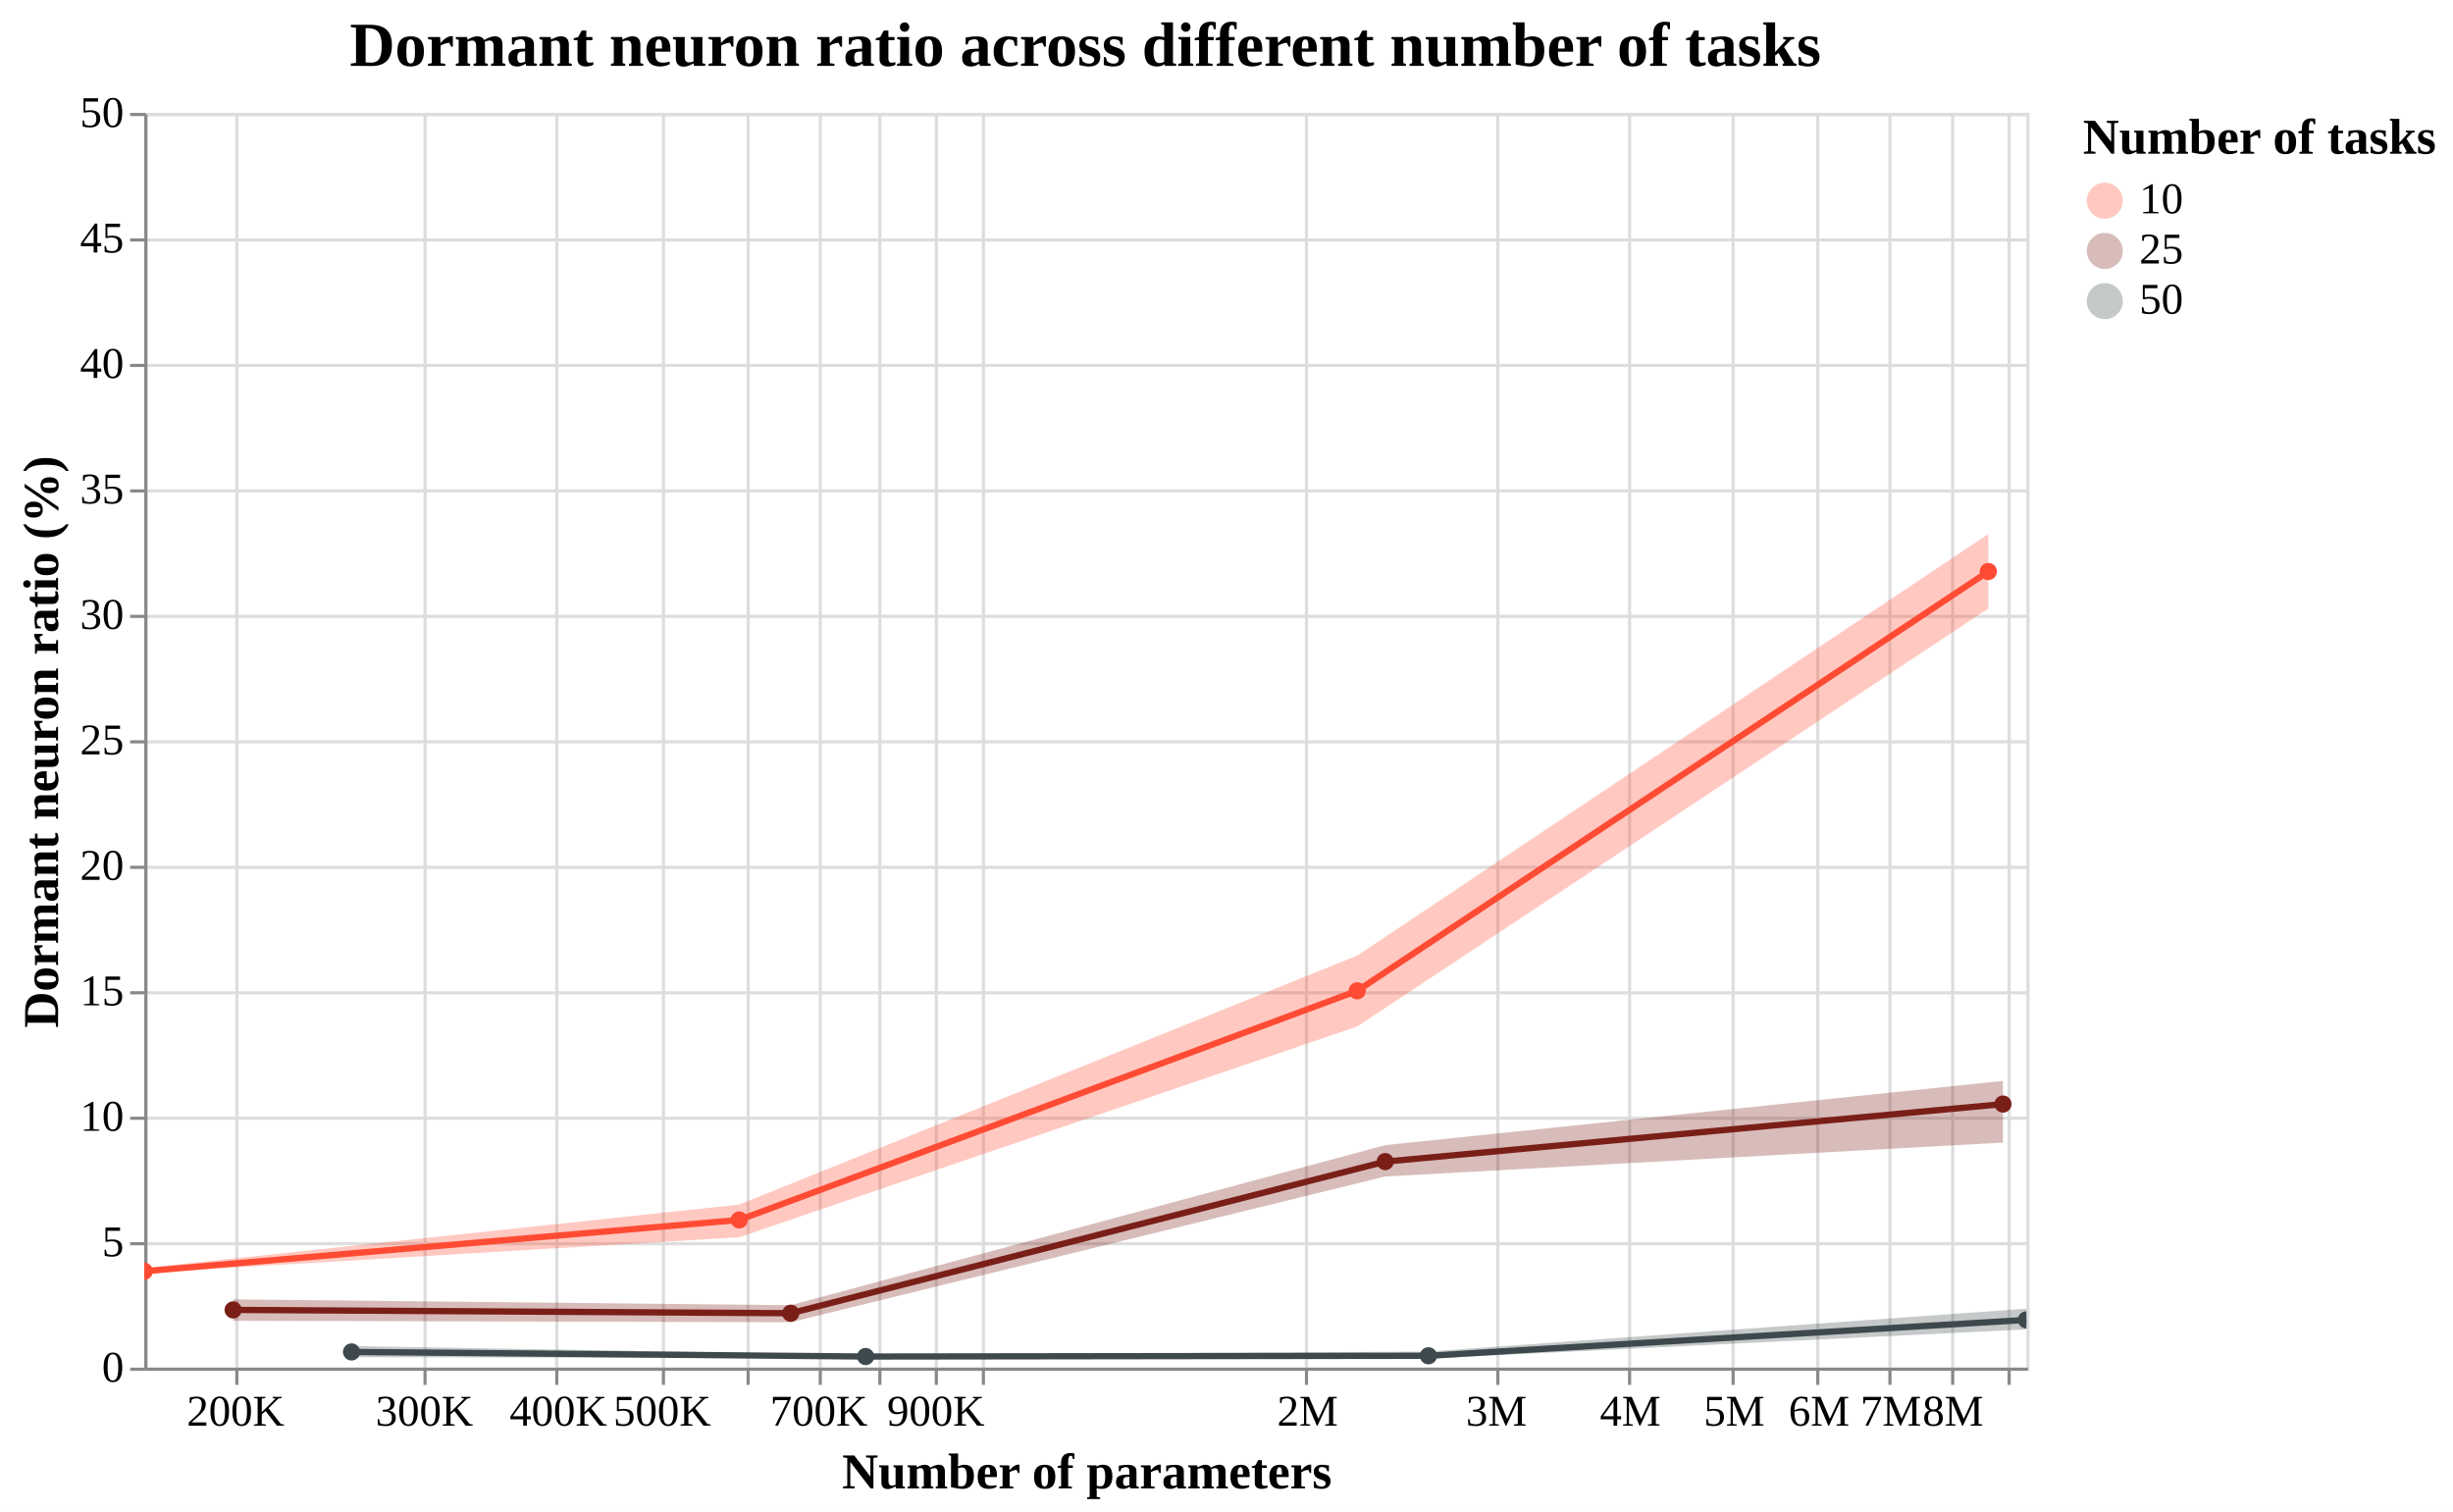
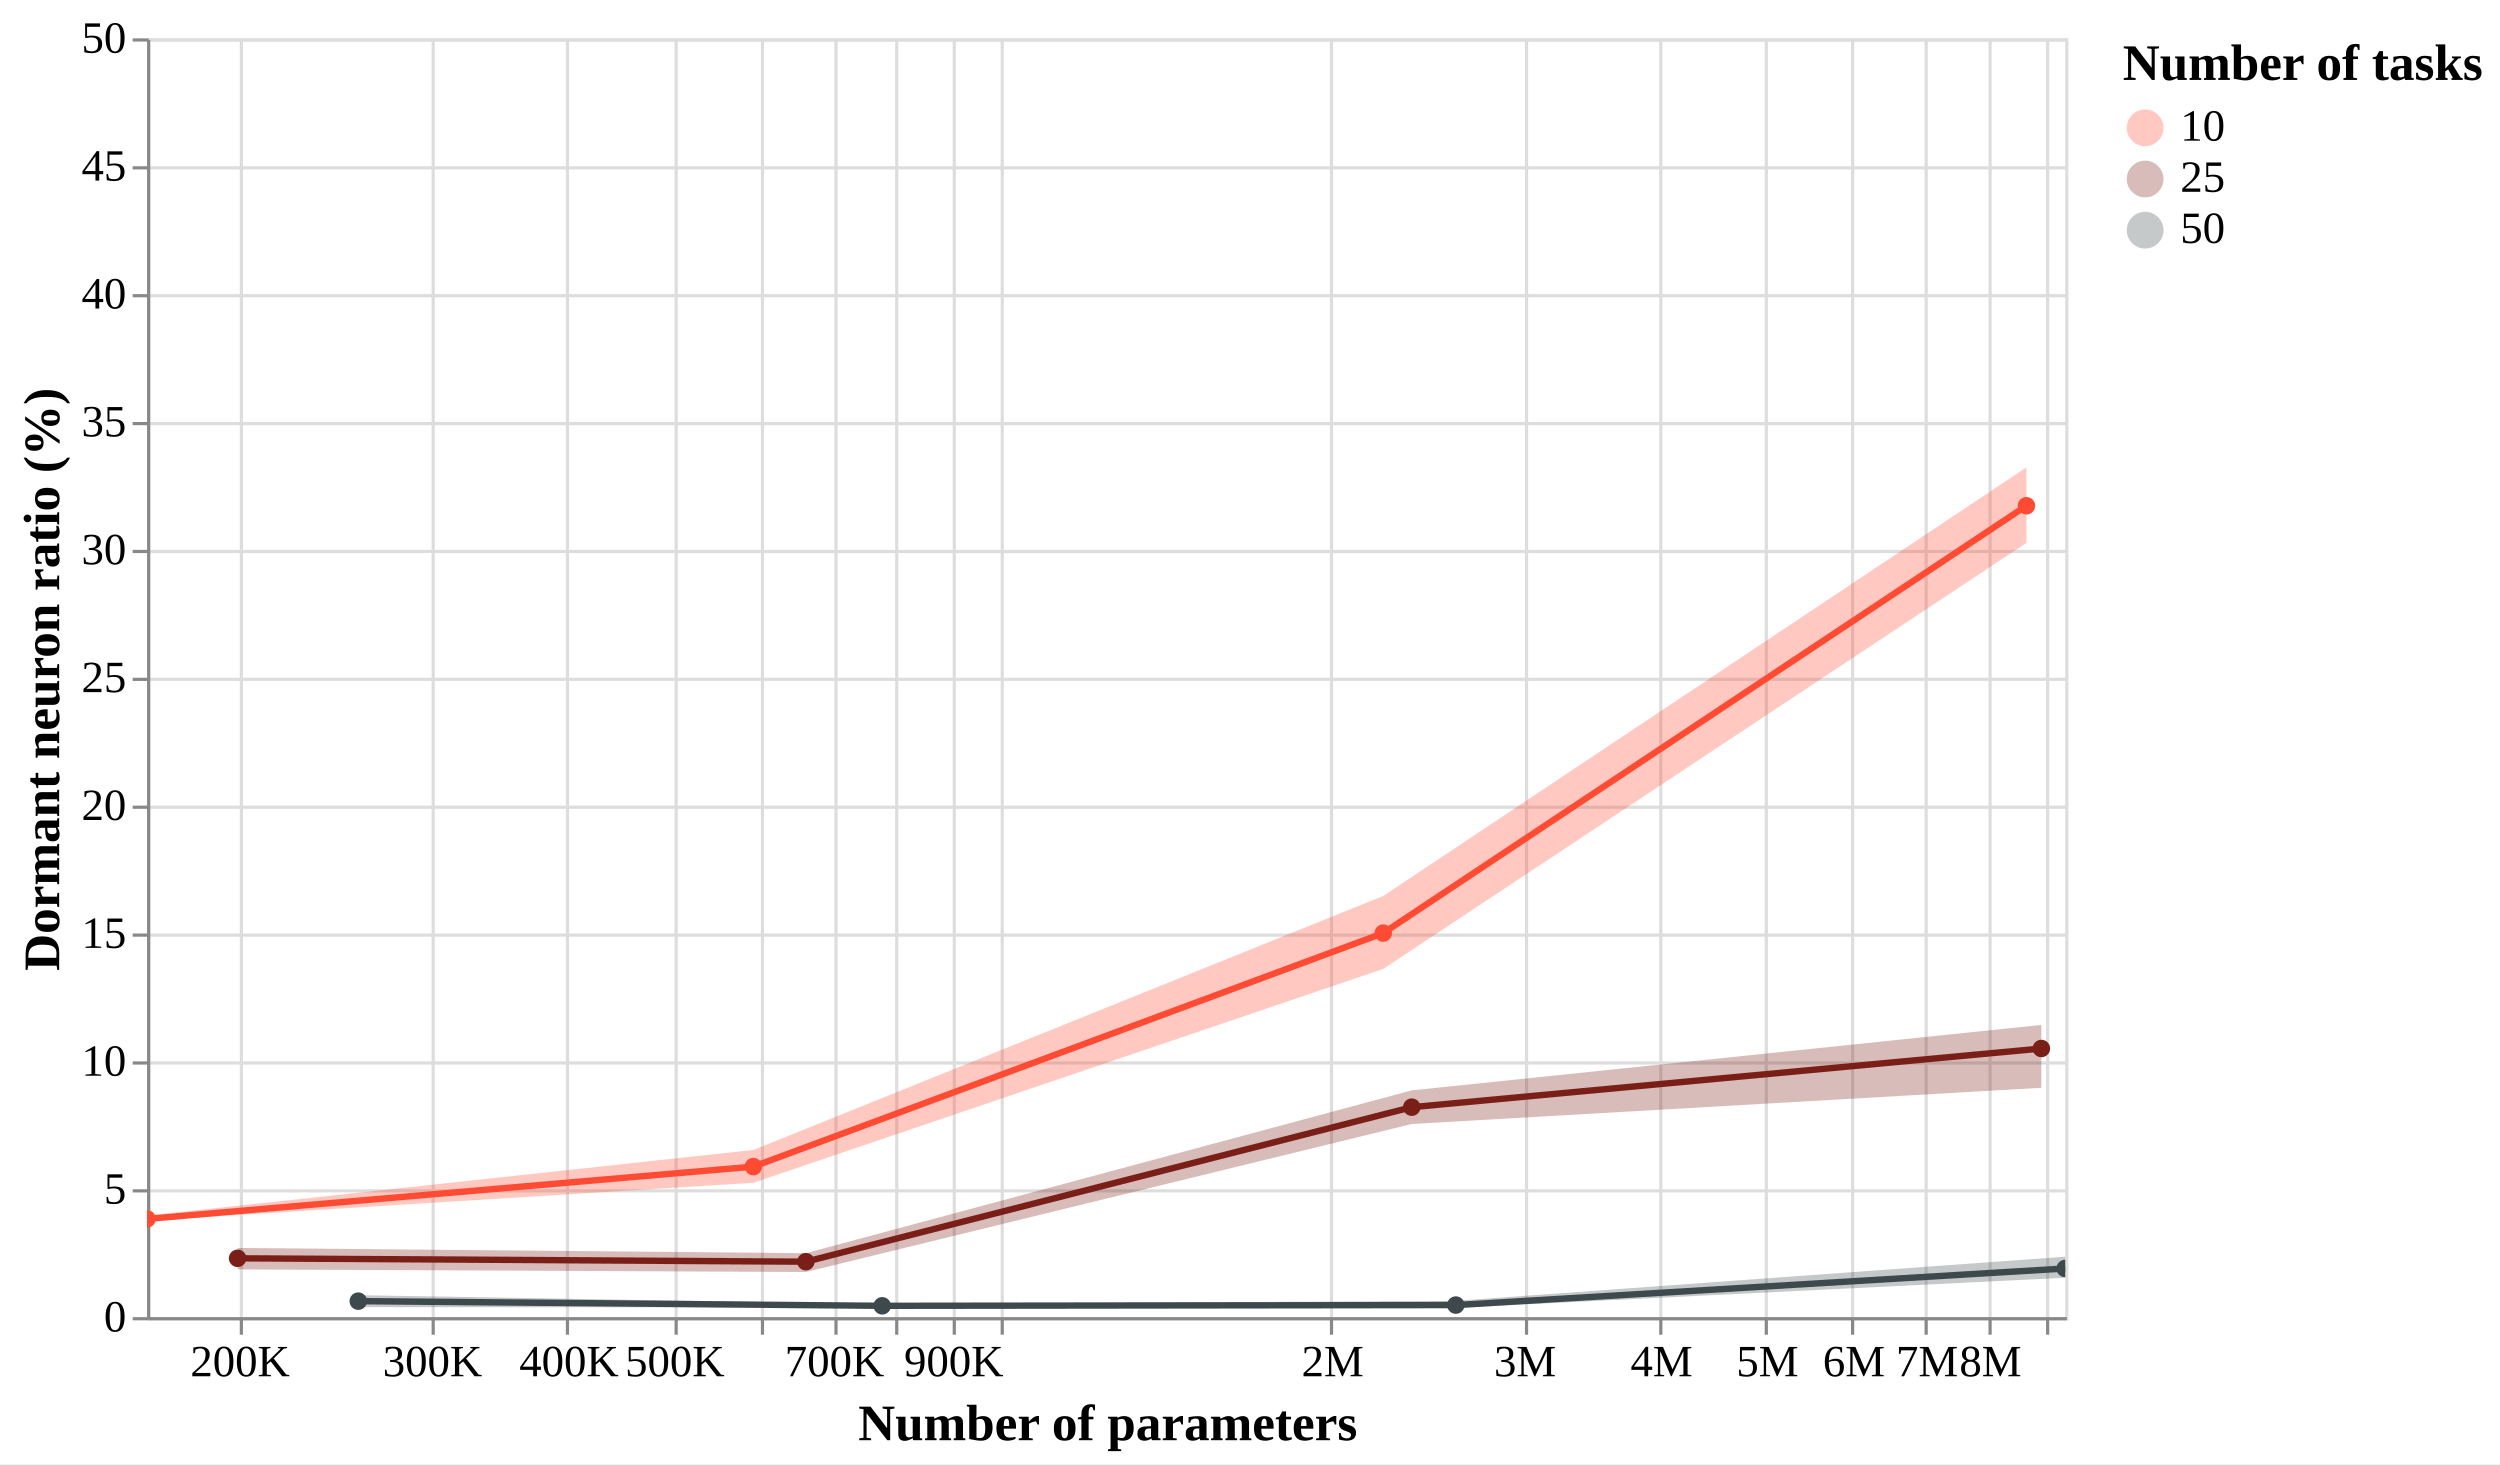
- <svg xmlns="http://www.w3.org/2000/svg" version="1.1" class="marks" width="782" height="482" viewBox="0 0 782 482">
-   <rect width="782" height="482" fill="white" />
-   <g fill="none" stroke-miterlimit="10" transform="translate(46,36)">
+ <svg xmlns="http://www.w3.org/2000/svg" version="1.1" class="marks" width="782" height="458" viewBox="0 0 782 458">
+   <rect width="782" height="458" fill="white" />
+   <g fill="none" stroke-miterlimit="10" transform="translate(46,12)">
    <g class="mark-group role-frame root" role="graphics-object" aria-roledescription="group mark container">
      <g transform="translate(0,0)">
        <path class="background" aria-hidden="true" d="M0.5,0.5h600v400h-600Z" stroke="#ddd" />
        <g>
          <g class="mark-group role-axis" aria-hidden="true">
            <g transform="translate(0.5,400.5)">
              <path class="background" aria-hidden="true" d="M0,0h0v0h0Z" pointer-events="none" />
              <g>
                <g class="mark-rule role-axis-grid" pointer-events="none">
                  <line transform="translate(29,-400)" x2="0" y2="400" stroke="#ddd" stroke-width="1" opacity="1" />
                  <line transform="translate(89,-400)" x2="0" y2="400" stroke="#ddd" stroke-width="1" opacity="1" />
                  <line transform="translate(131,-400)" x2="0" y2="400" stroke="#ddd" stroke-width="1" opacity="1" />
                  <line transform="translate(165,-400)" x2="0" y2="400" stroke="#ddd" stroke-width="1" opacity="1" />
                  <line transform="translate(192,-400)" x2="0" y2="400" stroke="#ddd" stroke-width="1" opacity="1" />
                  <line transform="translate(215,-400)" x2="0" y2="400" stroke="#ddd" stroke-width="1" opacity="1" />
                  <line transform="translate(234,-400)" x2="0" y2="400" stroke="#ddd" stroke-width="1" opacity="1" />
                  <line transform="translate(252,-400)" x2="0" y2="400" stroke="#ddd" stroke-width="1" opacity="1" />
                  <line transform="translate(267,-400)" x2="0" y2="400" stroke="#ddd" stroke-width="1" opacity="1" />
                  <line transform="translate(370,-400)" x2="0" y2="400" stroke="#ddd" stroke-width="1" opacity="1" />
                  <line transform="translate(431,-400)" x2="0" y2="400" stroke="#ddd" stroke-width="1" opacity="1" />
                  <line transform="translate(473,-400)" x2="0" y2="400" stroke="#ddd" stroke-width="1" opacity="1" />
                  <line transform="translate(506,-400)" x2="0" y2="400" stroke="#ddd" stroke-width="1" opacity="1" />
                  <line transform="translate(533,-400)" x2="0" y2="400" stroke="#ddd" stroke-width="1" opacity="1" />
                  <line transform="translate(556,-400)" x2="0" y2="400" stroke="#ddd" stroke-width="1" opacity="1" />
                  <line transform="translate(576,-400)" x2="0" y2="400" stroke="#ddd" stroke-width="1" opacity="1" />
                  <line transform="translate(594,-400)" x2="0" y2="400" stroke="#ddd" stroke-width="1" opacity="1" />
                </g>
              </g>
              <path class="foreground" aria-hidden="true" d="" pointer-events="none" display="none" />
            </g>
          </g>
          <g class="mark-group role-axis" aria-hidden="true">
            <g transform="translate(0.5,0.5)">
              <path class="background" aria-hidden="true" d="M0,0h0v0h0Z" pointer-events="none" />
              <g>
                <g class="mark-rule role-axis-grid" pointer-events="none">
                  <line transform="translate(0,400)" x2="600" y2="0" stroke="#ddd" stroke-width="1" opacity="1" />
                  <line transform="translate(0,360)" x2="600" y2="0" stroke="#ddd" stroke-width="1" opacity="1" />
                  <line transform="translate(0,320)" x2="600" y2="0" stroke="#ddd" stroke-width="1" opacity="1" />
                  <line transform="translate(0,280)" x2="600" y2="0" stroke="#ddd" stroke-width="1" opacity="1" />
                  <line transform="translate(0,240)" x2="600" y2="0" stroke="#ddd" stroke-width="1" opacity="1" />
                  <line transform="translate(0,200)" x2="600" y2="0" stroke="#ddd" stroke-width="1" opacity="1" />
                  <line transform="translate(0,160)" x2="600" y2="0" stroke="#ddd" stroke-width="1" opacity="1" />
                  <line transform="translate(0,120)" x2="600" y2="0" stroke="#ddd" stroke-width="1" opacity="1" />
                  <line transform="translate(0,80)" x2="600" y2="0" stroke="#ddd" stroke-width="1" opacity="1" />
                  <line transform="translate(0,40)" x2="600" y2="0" stroke="#ddd" stroke-width="1" opacity="1" />
                  <line transform="translate(0,0)" x2="600" y2="0" stroke="#ddd" stroke-width="1" opacity="1" />
                </g>
              </g>
              <path class="foreground" aria-hidden="true" d="" pointer-events="none" display="none" />
            </g>
          </g>
          <g class="mark-group role-axis" role="graphics-symbol" aria-roledescription="axis" aria-label="X-axis titled 'Number of parameters' for a log scale with values from 164.944k to 9.396624M">
            <g transform="translate(0.5,400.5)">
              <path class="background" aria-hidden="true" d="M0,0h0v0h0Z" pointer-events="none" />
              <g>
                <g class="mark-rule role-axis-tick" pointer-events="none">
                  <line transform="translate(29,0)" x2="0" y2="5" stroke="#888" stroke-width="1" opacity="1" />
                  <line transform="translate(89,0)" x2="0" y2="5" stroke="#888" stroke-width="1" opacity="1" />
                  <line transform="translate(131,0)" x2="0" y2="5" stroke="#888" stroke-width="1" opacity="1" />
                  <line transform="translate(165,0)" x2="0" y2="5" stroke="#888" stroke-width="1" opacity="1" />
                  <line transform="translate(192,0)" x2="0" y2="5" stroke="#888" stroke-width="1" opacity="1" />
                  <line transform="translate(215,0)" x2="0" y2="5" stroke="#888" stroke-width="1" opacity="1" />
                  <line transform="translate(234,0)" x2="0" y2="5" stroke="#888" stroke-width="1" opacity="1" />
                  <line transform="translate(252,0)" x2="0" y2="5" stroke="#888" stroke-width="1" opacity="1" />
                  <line transform="translate(267,0)" x2="0" y2="5" stroke="#888" stroke-width="1" opacity="1" />
                  <line transform="translate(370,0)" x2="0" y2="5" stroke="#888" stroke-width="1" opacity="1" />
                  <line transform="translate(431,0)" x2="0" y2="5" stroke="#888" stroke-width="1" opacity="1" />
                  <line transform="translate(473,0)" x2="0" y2="5" stroke="#888" stroke-width="1" opacity="1" />
                  <line transform="translate(506,0)" x2="0" y2="5" stroke="#888" stroke-width="1" opacity="1" />
                  <line transform="translate(533,0)" x2="0" y2="5" stroke="#888" stroke-width="1" opacity="1" />
                  <line transform="translate(556,0)" x2="0" y2="5" stroke="#888" stroke-width="1" opacity="1" />
                  <line transform="translate(576,0)" x2="0" y2="5" stroke="#888" stroke-width="1" opacity="1" />
                  <line transform="translate(594,0)" x2="0" y2="5" stroke="#888" stroke-width="1" opacity="1" />
                </g>
                <g class="mark-text role-axis-label" pointer-events="none">
                  <text text-anchor="middle" transform="translate(28.6028,18)" font-family="Times New Roman" font-size="14px" fill="#000" opacity="1">200K</text>
                  <text text-anchor="middle" transform="translate(88.78315,18)" font-family="Times New Roman" font-size="14px" fill="#000" opacity="1">300K</text>
                  <text text-anchor="middle" transform="translate(131.4818,18)" font-family="Times New Roman" font-size="14px" fill="#000" opacity="1">400K</text>
                  <text text-anchor="middle" transform="translate(164.6014,18)" font-family="Times New Roman" font-size="14px" fill="#000" opacity="1">500K</text>
                  <text text-anchor="middle" transform="translate(191.6621,18)" font-family="Times New Roman" font-size="14px" fill="#000" opacity="0">600K</text>
                  <text text-anchor="middle" transform="translate(214.5417,18)" font-family="Times New Roman" font-size="14px" fill="#000" opacity="1">700K</text>
                  <text text-anchor="middle" transform="translate(234.3608,18)" font-family="Times New Roman" font-size="14px" fill="#000" opacity="0">800K</text>
                  <text text-anchor="middle" transform="translate(251.8425,18)" font-family="Times New Roman" font-size="14px" fill="#000" opacity="1">900K</text>
                  <text text-anchor="middle" transform="translate(267.4804,18)" font-family="Times New Roman" font-size="14px" fill="#000" opacity="0">1M</text>
                  <text text-anchor="middle" transform="translate(370.3594,18)" font-family="Times New Roman" font-size="14px" fill="#000" opacity="1">2M</text>
                  <text text-anchor="middle" transform="translate(430.5398,18)" font-family="Times New Roman" font-size="14px" fill="#000" opacity="1">3M</text>
                  <text text-anchor="middle" transform="translate(473.2384,18)" font-family="Times New Roman" font-size="14px" fill="#000" opacity="1">4M</text>
                  <text text-anchor="middle" transform="translate(506.3581,18)" font-family="Times New Roman" font-size="14px" fill="#000" opacity="1">5M</text>
                  <text text-anchor="middle" transform="translate(533.4188,18)" font-family="Times New Roman" font-size="14px" fill="#000" opacity="1">6M</text>
                  <text text-anchor="middle" transform="translate(556.2983,18)" font-family="Times New Roman" font-size="14px" fill="#000" opacity="1">7M</text>
                  <text text-anchor="middle" transform="translate(576.1174,18)" font-family="Times New Roman" font-size="14px" fill="#000" opacity="1">8M</text>
                  <text text-anchor="middle" transform="translate(593.5991,18)" font-family="Times New Roman" font-size="14px" fill="#000" opacity="0">9M</text>
                </g>
                <g class="mark-rule role-axis-domain" pointer-events="none">
                  <line transform="translate(0,0)" x2="600" y2="0" stroke="#888" stroke-width="1" opacity="1" />
                </g>
                <g class="mark-text role-axis-title" pointer-events="none">
                  <text text-anchor="middle" transform="translate(300,38)" font-family="Times New Roman" font-size="16px" font-weight="bold" fill="#000" opacity="1">Number of parameters</text>
                </g>
              </g>
              <path class="foreground" aria-hidden="true" d="" pointer-events="none" display="none" />
            </g>
          </g>
          <g class="mark-group role-axis" role="graphics-symbol" aria-roledescription="axis" aria-label="Y-axis titled 'Dormant neuron ratio (%)' for a linear scale with values from 0 to 50">
            <g transform="translate(0.5,0.5)">
              <path class="background" aria-hidden="true" d="M0,0h0v0h0Z" pointer-events="none" />
              <g>
                <g class="mark-rule role-axis-tick" pointer-events="none">
                  <line transform="translate(0,400)" x2="-5" y2="0" stroke="#888" stroke-width="1" opacity="1" />
                  <line transform="translate(0,360)" x2="-5" y2="0" stroke="#888" stroke-width="1" opacity="1" />
                  <line transform="translate(0,320)" x2="-5" y2="0" stroke="#888" stroke-width="1" opacity="1" />
                  <line transform="translate(0,280)" x2="-5" y2="0" stroke="#888" stroke-width="1" opacity="1" />
                  <line transform="translate(0,240)" x2="-5" y2="0" stroke="#888" stroke-width="1" opacity="1" />
                  <line transform="translate(0,200)" x2="-5" y2="0" stroke="#888" stroke-width="1" opacity="1" />
                  <line transform="translate(0,160)" x2="-5" y2="0" stroke="#888" stroke-width="1" opacity="1" />
                  <line transform="translate(0,120)" x2="-5" y2="0" stroke="#888" stroke-width="1" opacity="1" />
                  <line transform="translate(0,80)" x2="-5" y2="0" stroke="#888" stroke-width="1" opacity="1" />
                  <line transform="translate(0,40)" x2="-5" y2="0" stroke="#888" stroke-width="1" opacity="1" />
                  <line transform="translate(0,0)" x2="-5" y2="0" stroke="#888" stroke-width="1" opacity="1" />
                </g>
                <g class="mark-text role-axis-label" pointer-events="none">
                  <text text-anchor="end" transform="translate(-7,404)" font-family="Times New Roman" font-size="14px" fill="#000" opacity="1">0</text>
                  <text text-anchor="end" transform="translate(-7,364)" font-family="Times New Roman" font-size="14px" fill="#000" opacity="1">5</text>
                  <text text-anchor="end" transform="translate(-7,324)" font-family="Times New Roman" font-size="14px" fill="#000" opacity="1">10</text>
                  <text text-anchor="end" transform="translate(-7,284)" font-family="Times New Roman" font-size="14px" fill="#000" opacity="1">15</text>
                  <text text-anchor="end" transform="translate(-7,244)" font-family="Times New Roman" font-size="14px" fill="#000" opacity="1">20</text>
                  <text text-anchor="end" transform="translate(-7,204)" font-family="Times New Roman" font-size="14px" fill="#000" opacity="1">25</text>
                  <text text-anchor="end" transform="translate(-7,164)" font-family="Times New Roman" font-size="14px" fill="#000" opacity="1">30</text>
                  <text text-anchor="end" transform="translate(-7,124)" font-family="Times New Roman" font-size="14px" fill="#000" opacity="1">35</text>
                  <text text-anchor="end" transform="translate(-7,84)" font-family="Times New Roman" font-size="14px" fill="#000" opacity="1">40</text>
                  <text text-anchor="end" transform="translate(-7,44)" font-family="Times New Roman" font-size="14px" fill="#000" opacity="1">45</text>
                  <text text-anchor="end" transform="translate(-7,4)" font-family="Times New Roman" font-size="14px" fill="#000" opacity="1">50</text>
                </g>
                <g class="mark-rule role-axis-domain" pointer-events="none">
                  <line transform="translate(0,400)" x2="0" y2="-400" stroke="#888" stroke-width="1" opacity="1" />
                </g>
                <g class="mark-text role-axis-title" pointer-events="none">
                  <text text-anchor="middle" transform="translate(-25,200) rotate(-90) translate(0,-3)" font-family="Times New Roman" font-size="16px" font-weight="bold" fill="#000" opacity="1">Dormant neuron ratio (%)</text>
                </g>
              </g>
              <path class="foreground" aria-hidden="true" d="" pointer-events="none" display="none" />
            </g>
          </g>
          <g class="mark-group role-scope layer_0_layer_0_pathgroup" role="graphics-object" aria-roledescription="group mark container">
            <g transform="translate(0,0)">
              <path class="background" aria-hidden="true" d="M0,0h600v400h-600Z" />
              <g>
                <g class="mark-area role-mark layer_0_layer_0_marks" role="graphics-object" aria-roledescription="area mark container">
-                   <path aria-label="Number of parameters: 164.944k; Dormant neuron ratio (%): 3.77604174614; upper_Dormant neuron ratio: 3.97135430574; Number of tasks: 10; Ci1 of Dormant neuron ratio: 3.97135430574; Ci0 of Dormant neuron ratio: 3.77604174614; Mean of Dormant neuron ratio: 3.84114593267" role="graphics-symbol" aria-roledescription="errorband" d="M0,369.792L189.658,358.439L386.676,291.251L587.867,157.984L587.867,134.229L386.676,268.642L189.658,348.02L0,368.229Z" fill="#FF4B33" opacity="0.3" />
+                   <path aria-label="Number of parameters: 164.944k; Dormant neuron ratio (%): 3.77604174614; upper_Dormant neuron ratio: 3.97135430574; Number of tasks: 10; Ci1 of Dormant neuron ratio: 3.97135430574; Ci0 of Dormant neuron ratio: 3.77604174614; Mean of Dormant neuron ratio: 3.84114593267" role="graphics-symbol" aria-roledescription="errorband" d="M0,369.792L189.658,357.97L386.676,291.077L587.867,157.813L587.867,134.204L386.676,268.255L189.658,347.708L0,368.229Z" fill="#FF4B33" opacity="0.3" />
                </g>
              </g>
              <path class="foreground" aria-hidden="true" d="" display="none" />
            </g>
            <g transform="translate(0,0)">
              <path class="background" aria-hidden="true" d="M0,0h600v400h-600Z" />
              <g>
                <g class="mark-area role-mark layer_0_layer_0_marks" role="graphics-object" aria-roledescription="area mark container">
-                   <path aria-label="Number of parameters: 257.424k; Dormant neuron ratio (%): 0.416015633345; upper_Dormant neuron ratio: 0.859375035763; Number of tasks: 50; Ci1 of Dormant neuron ratio: 0.859375035763; Ci0 of Dormant neuron ratio: 0.416015633345; Mean of Dormant neuron ratio: 0.625000023842" role="graphics-symbol" aria-roledescription="errorband" d="M66.066,396.672L229.953,396.979L409.378,397.109L600,387.8L600,381.196L409.378,394.87L229.953,395.937L66.066,393.125Z" fill="#3D494C" opacity="0.3" />
+                   <path aria-label="Number of parameters: 257.424k; Dormant neuron ratio (%): 0.390625011921; upper_Dormant neuron ratio: 0.859375035763; Number of tasks: 50; Ci1 of Dormant neuron ratio: 0.859375035763; Ci0 of Dormant neuron ratio: 0.390625011921; Mean of Dormant neuron ratio: 0.625000023842" role="graphics-symbol" aria-roledescription="errorband" d="M66.066,396.875L229.953,396.979L409.378,397.083L600,387.67L600,381.092L409.378,394.896L229.953,395.937L66.066,393.125Z" fill="#3D494C" opacity="0.3" />
                </g>
              </g>
              <path class="foreground" aria-hidden="true" d="" display="none" />
            </g>
            <g transform="translate(0,0)">
              <path class="background" aria-hidden="true" d="M0,0h600v400h-600Z" />
              <g>
                <g class="mark-area role-mark layer_0_layer_0_marks" role="graphics-object" aria-roledescription="area mark container">
-                   <path aria-label="Number of parameters: 199.624k; Dormant neuron ratio (%): 1.86631947094; upper_Dormant neuron ratio: 2.71990746922; Number of tasks: 25; Ci1 of Dormant neuron ratio: 2.71990746922; Ci0 of Dormant neuron ratio: 1.86631947094; Mean of Dormant neuron ratio: 2.3003472752" role="graphics-symbol" aria-roledescription="errorband" d="M28.324,385.069L206.076,385.521L395.601,339.062L592.534,328.255L592.534,308.594L395.601,329.062L206.076,380.104L28.324,378.241Z" fill="#7A1F18" opacity="0.3" />
+                   <path aria-label="Number of parameters: 199.624k; Dormant neuron ratio (%): 1.865957782; upper_Dormant neuron ratio: 2.70543988546; Number of tasks: 25; Ci1 of Dormant neuron ratio: 2.70543988546; Ci0 of Dormant neuron ratio: 1.865957782; Mean of Dormant neuron ratio: 2.3003472752" role="graphics-symbol" aria-roledescription="errorband" d="M28.324,385.072L206.076,385.885L395.601,339.583L592.534,328.255L592.534,308.594L395.601,329.062L206.076,380L28.324,378.356Z" fill="#7A1F18" opacity="0.3" />
                </g>
              </g>
              <path class="foreground" aria-hidden="true" d="" display="none" />
            </g>
          </g>
          <g class="mark-group role-scope layer_1_layer_0_pathgroup" role="graphics-object" aria-roledescription="group mark container">
            <g transform="translate(0,0)">
              <path class="background" aria-hidden="true" d="M0,0h600v400h-600Z" />
              <g>
                <g class="mark-line role-mark layer_1_layer_0_marks" clip-path="url(#clip1)" role="graphics-object" aria-roledescription="line mark container">
                  <path aria-label="Number of parameters: 164.944k; Dormant neuron ratio (%): 3.84114593267; Number of tasks: 10" role="graphics-symbol" aria-roledescription="line mark" d="M0,369.271L189.658,352.917L386.676,279.87L587.867,146.198" stroke="#FF4B33" stroke-width="2" />
                </g>
              </g>
              <path class="foreground" aria-hidden="true" d="" display="none" />
            </g>
            <g transform="translate(0,0)">
              <path class="background" aria-hidden="true" d="M0,0h600v400h-600Z" />
              <g>
                <g class="mark-line role-mark layer_1_layer_0_marks" clip-path="url(#clip2)" role="graphics-object" aria-roledescription="line mark container">
                  <path aria-label="Number of parameters: 257.424k; Dormant neuron ratio (%): 0.625000023842; Number of tasks: 50" role="graphics-symbol" aria-roledescription="line mark" d="M66.066,395L229.953,396.458L409.378,396.224L600,384.779" stroke="#3D494C" stroke-width="2" />
                </g>
              </g>
              <path class="foreground" aria-hidden="true" d="" display="none" />
            </g>
            <g transform="translate(0,0)">
              <path class="background" aria-hidden="true" d="M0,0h600v400h-600Z" />
              <g>
                <g class="mark-line role-mark layer_1_layer_0_marks" clip-path="url(#clip3)" role="graphics-object" aria-roledescription="line mark container">
                  <path aria-label="Number of parameters: 199.624k; Dormant neuron ratio (%): 2.3003472752; Number of tasks: 25" role="graphics-symbol" aria-roledescription="line mark" d="M28.324,381.597L206.076,382.656L395.601,334.323L592.534,315.972" stroke="#7A1F18" stroke-width="2" />
                </g>
              </g>
              <path class="foreground" aria-hidden="true" d="" display="none" />
            </g>
          </g>
          <g class="mark-symbol role-mark layer_1_layer_1_marks" clip-path="url(#clip4)" role="graphics-object" aria-roledescription="symbol mark container">
            <path aria-label="Number of parameters: 164.944k; Dormant neuron ratio (%): 3.84114593267; Number of tasks: 10" role="graphics-symbol" aria-roledescription="point" transform="translate(0,369.2708)" d="M2.739,0A2.739,2.739,0,1,1,-2.739,0A2.739,2.739,0,1,1,2.739,0" fill="#FF4B33" stroke-width="2" opacity="1" />
            <path aria-label="Number of parameters: 591.952k; Dormant neuron ratio (%): 5.88541688919; Number of tasks: 10" role="graphics-symbol" aria-roledescription="point" transform="translate(189.6578,352.9167)" d="M2.739,0A2.739,2.739,0,1,1,-2.739,0A2.739,2.739,0,1,1,2.739,0" fill="#FF4B33" stroke-width="2" opacity="1" />
            <path aria-label="Number of parameters: 2.2324M; Dormant neuron ratio (%): 15.0162763596; Number of tasks: 10" role="graphics-symbol" aria-roledescription="point" transform="translate(386.6756,279.8698)" d="M2.739,0A2.739,2.739,0,1,1,-2.739,0A2.739,2.739,0,1,1,2.739,0" fill="#FF4B33" stroke-width="2" opacity="1" />
            <path aria-label="Number of parameters: 8.65902M; Dormant neuron ratio (%): 31.7252613068; Number of tasks: 10" role="graphics-symbol" aria-roledescription="point" transform="translate(587.8666,146.1979)" d="M2.739,0A2.739,2.739,0,1,1,-2.739,0A2.739,2.739,0,1,1,2.739,0" fill="#FF4B33" stroke-width="2" opacity="1" />
            <path aria-label="Number of parameters: 257.424k; Dormant neuron ratio (%): 0.625000023842; Number of tasks: 50" role="graphics-symbol" aria-roledescription="point" transform="translate(66.06583,395)" d="M2.739,0A2.739,2.739,0,1,1,-2.739,0A2.739,2.739,0,1,1,2.739,0" fill="#3D494C" stroke-width="2" opacity="1" />
            <path aria-label="Number of parameters: 776.592k; Dormant neuron ratio (%): 0.442708355188; Number of tasks: 50" role="graphics-symbol" aria-roledescription="point" transform="translate(229.9531,396.4583)" d="M2.739,0A2.739,2.739,0,1,1,-2.739,0A2.739,2.739,0,1,1,2.739,0" fill="#3D494C" stroke-width="2" opacity="1" />
            <path aria-label="Number of parameters: 2.60136M; Dormant neuron ratio (%): 0.472005212307; Number of tasks: 50" role="graphics-symbol" aria-roledescription="point" transform="translate(409.3779,396.224)" d="M2.739,0A2.739,2.739,0,1,1,-2.739,0A2.739,2.739,0,1,1,2.739,0" fill="#3D494C" stroke-width="2" opacity="1" />
            <path aria-label="Number of parameters: 9.39662M; Dormant neuron ratio (%): 1.90266931057; Number of tasks: 50" role="graphics-symbol" aria-roledescription="point" transform="translate(600,384.7786)" d="M2.739,0A2.739,2.739,0,1,1,-2.739,0A2.739,2.739,0,1,1,2.739,0" fill="#3D494C" stroke-width="2" opacity="1" />
            <path aria-label="Number of parameters: 199.624k; Dormant neuron ratio (%): 2.3003472752; Number of tasks: 25" role="graphics-symbol" aria-roledescription="point" transform="translate(28.3235,381.5972)" d="M2.739,0A2.739,2.739,0,1,1,-2.739,0A2.739,2.739,0,1,1,2.739,0" fill="#7A1F18" stroke-width="2" opacity="1" />
            <path aria-label="Number of parameters: 661.192k; Dormant neuron ratio (%): 2.16796882153; Number of tasks: 25" role="graphics-symbol" aria-roledescription="point" transform="translate(206.0762,382.6562)" d="M2.739,0A2.739,2.739,0,1,1,-2.739,0A2.739,2.739,0,1,1,2.739,0" fill="#7A1F18" stroke-width="2" opacity="1" />
            <path aria-label="Number of parameters: 2.37076M; Dormant neuron ratio (%): 8.20963573456; Number of tasks: 25" role="graphics-symbol" aria-roledescription="point" transform="translate(395.6007,334.3229)" d="M2.739,0A2.739,2.739,0,1,1,-2.739,0A2.739,2.739,0,1,1,2.739,0" fill="#7A1F18" stroke-width="2" opacity="1" />
            <path aria-label="Number of parameters: 8.93562M; Dormant neuron ratio (%): 10.5034726461; Number of tasks: 25" role="graphics-symbol" aria-roledescription="point" transform="translate(592.5337,315.9722)" d="M2.739,0A2.739,2.739,0,1,1,-2.739,0A2.739,2.739,0,1,1,2.739,0" fill="#7A1F18" stroke-width="2" opacity="1" />
          </g>
          <g class="mark-group role-legend" role="graphics-symbol" aria-roledescription="legend" aria-label="Symbol legend titled 'Number of tasks' for fill color and stroke color with 3 values: 10, 25, 50">
            <g transform="translate(618,0)">
              <path class="background" aria-hidden="true" d="M0,0h113v67h-113Z" pointer-events="none" />
              <g>
                <g class="mark-group role-legend-entry">
                  <g transform="translate(0,21)">
                    <path class="background" aria-hidden="true" d="M0,0h0v0h0Z" pointer-events="none" />
                    <g>
                      <g class="mark-group role-scope" role="graphics-object" aria-roledescription="group mark container">
                        <g transform="translate(0,0)">
                          <path class="background" aria-hidden="true" d="M0,0h32v14h-32Z" pointer-events="none" opacity="1" />
                          <g>
                            <g class="mark-symbol role-legend-symbol" pointer-events="none">
                              <path transform="translate(7,7)" d="M5,0A5,5,0,1,1,-5,0A5,5,0,1,1,5,0" fill="#FF4B33" stroke="#FF4B33" stroke-width="1.5" opacity="0.3" />
                            </g>
                            <g class="mark-text role-legend-label" pointer-events="none">
                              <text text-anchor="start" transform="translate(18,11)" font-family="Times New Roman" font-size="14px" fill="#000" opacity="1">10</text>
                            </g>
                          </g>
                          <path class="foreground" aria-hidden="true" d="" pointer-events="none" display="none" />
                        </g>
                        <g transform="translate(0,16)">
                          <path class="background" aria-hidden="true" d="M0,0h32v14h-32Z" pointer-events="none" opacity="1" />
                          <g>
                            <g class="mark-symbol role-legend-symbol" pointer-events="none">
                              <path transform="translate(7,7)" d="M5,0A5,5,0,1,1,-5,0A5,5,0,1,1,5,0" fill="#7A1F18" stroke="#7A1F18" stroke-width="1.5" opacity="0.3" />
                            </g>
                            <g class="mark-text role-legend-label" pointer-events="none">
                              <text text-anchor="start" transform="translate(18,11)" font-family="Times New Roman" font-size="14px" fill="#000" opacity="1">25</text>
                            </g>
                          </g>
                          <path class="foreground" aria-hidden="true" d="" pointer-events="none" display="none" />
                        </g>
                        <g transform="translate(0,32)">
                          <path class="background" aria-hidden="true" d="M0,0h32v14h-32Z" pointer-events="none" opacity="1" />
                          <g>
                            <g class="mark-symbol role-legend-symbol" pointer-events="none">
                              <path transform="translate(7,7)" d="M5,0A5,5,0,1,1,-5,0A5,5,0,1,1,5,0" fill="#3D494C" stroke="#3D494C" stroke-width="1.5" opacity="0.3" />
                            </g>
                            <g class="mark-text role-legend-label" pointer-events="none">
                              <text text-anchor="start" transform="translate(18,11)" font-family="Times New Roman" font-size="14px" fill="#000" opacity="1">50</text>
                            </g>
                          </g>
                          <path class="foreground" aria-hidden="true" d="" pointer-events="none" display="none" />
                        </g>
                      </g>
                    </g>
                    <path class="foreground" aria-hidden="true" d="" pointer-events="none" display="none" />
                  </g>
                </g>
                <g class="mark-text role-legend-title" pointer-events="none">
                  <text text-anchor="start" transform="translate(0,13)" font-family="Times New Roman" font-size="16px" font-weight="bold" fill="#000" opacity="1">Number of tasks</text>
                </g>
              </g>
              <path class="foreground" aria-hidden="true" d="" pointer-events="none" display="none" />
            </g>
          </g>
-           <g class="mark-group role-title">
-             <g transform="translate(300,-31)">
-               <path class="background" aria-hidden="true" d="M0,0h0v0h0Z" pointer-events="none" />
-               <g>
-                 <g class="mark-text role-title-text" role="graphics-symbol" aria-roledescription="title" aria-label="Title text 'Dormant neuron ratio across different number of tasks'" pointer-events="none">
-                   <text text-anchor="middle" transform="translate(0,16)" font-family="Times New Roman" font-size="20px" font-weight="bold" fill="#000" opacity="1">Dormant neuron ratio across different number of tasks</text>
-                 </g>
-               </g>
-               <path class="foreground" aria-hidden="true" d="" pointer-events="none" display="none" />
-             </g>
-           </g>
        </g>
        <path class="foreground" aria-hidden="true" d="" display="none" />
      </g>
    </g>
  </g>
  <defs>
    <clipPath id="clip1">
      <rect x="0" y="0" width="600" height="400" />
    </clipPath>
    <clipPath id="clip2">
      <rect x="0" y="0" width="600" height="400" />
    </clipPath>
    <clipPath id="clip3">
      <rect x="0" y="0" width="600" height="400" />
    </clipPath>
    <clipPath id="clip4">
      <rect x="0" y="0" width="600" height="400" />
    </clipPath>
  </defs>
</svg>
